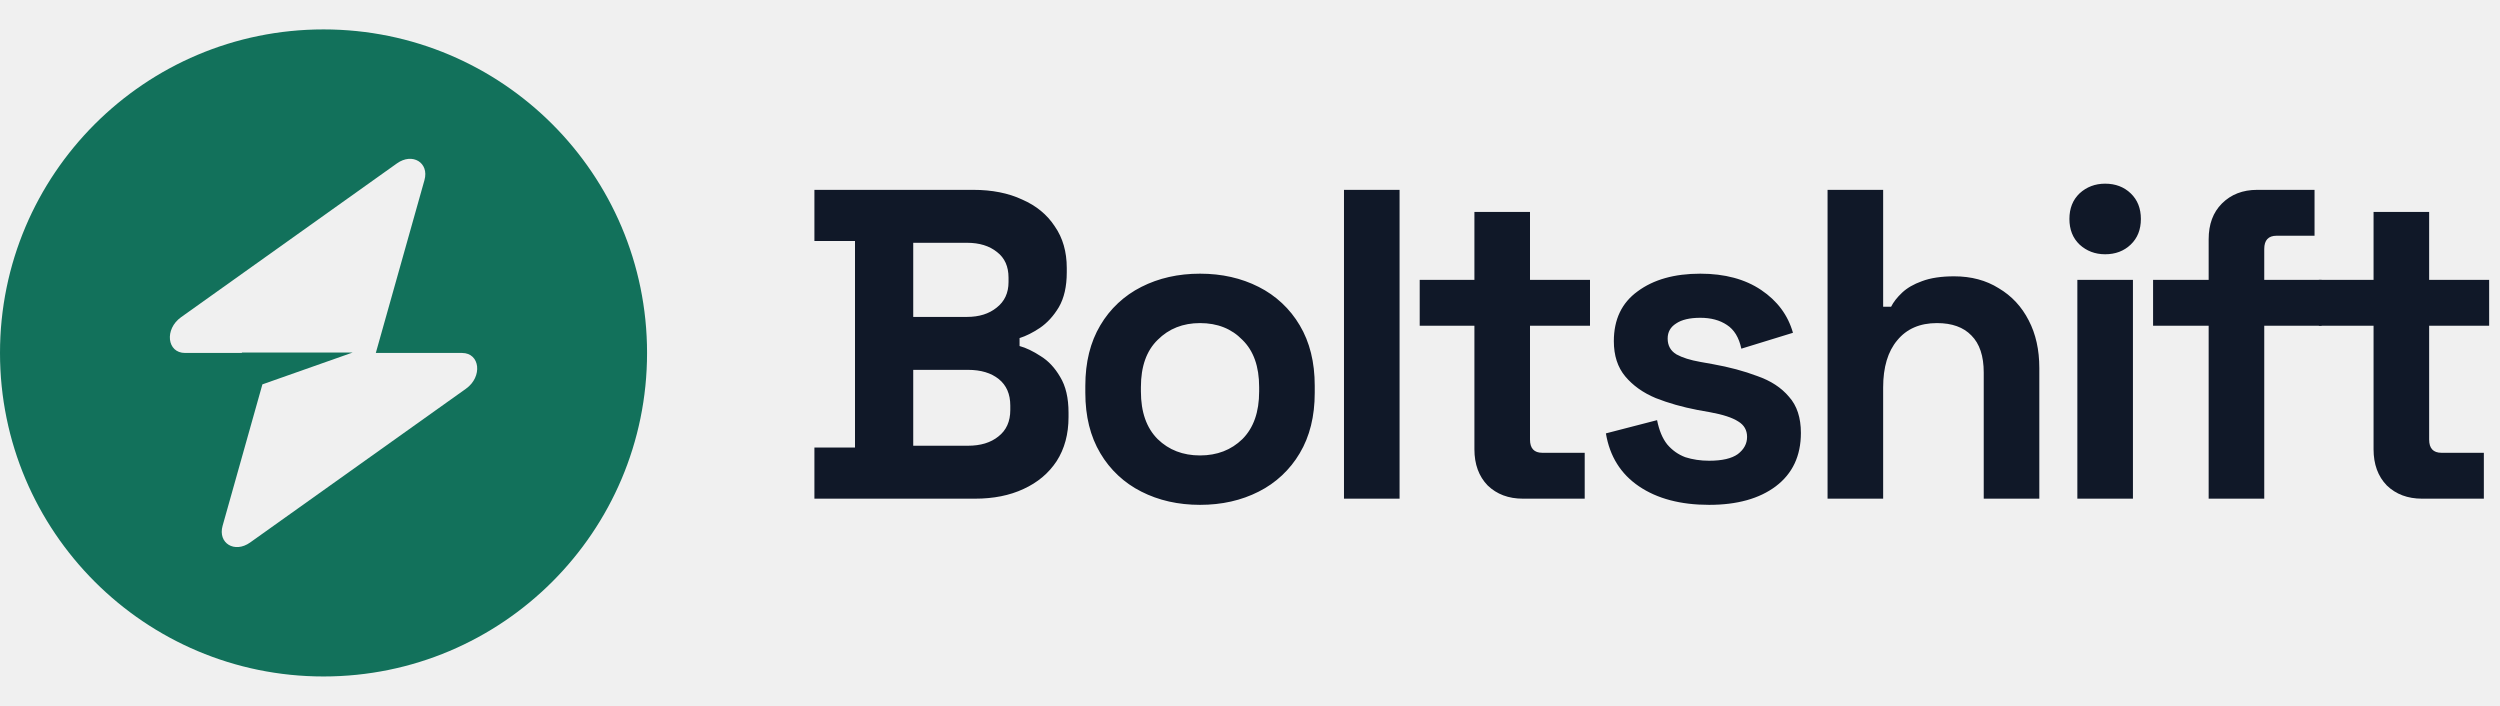
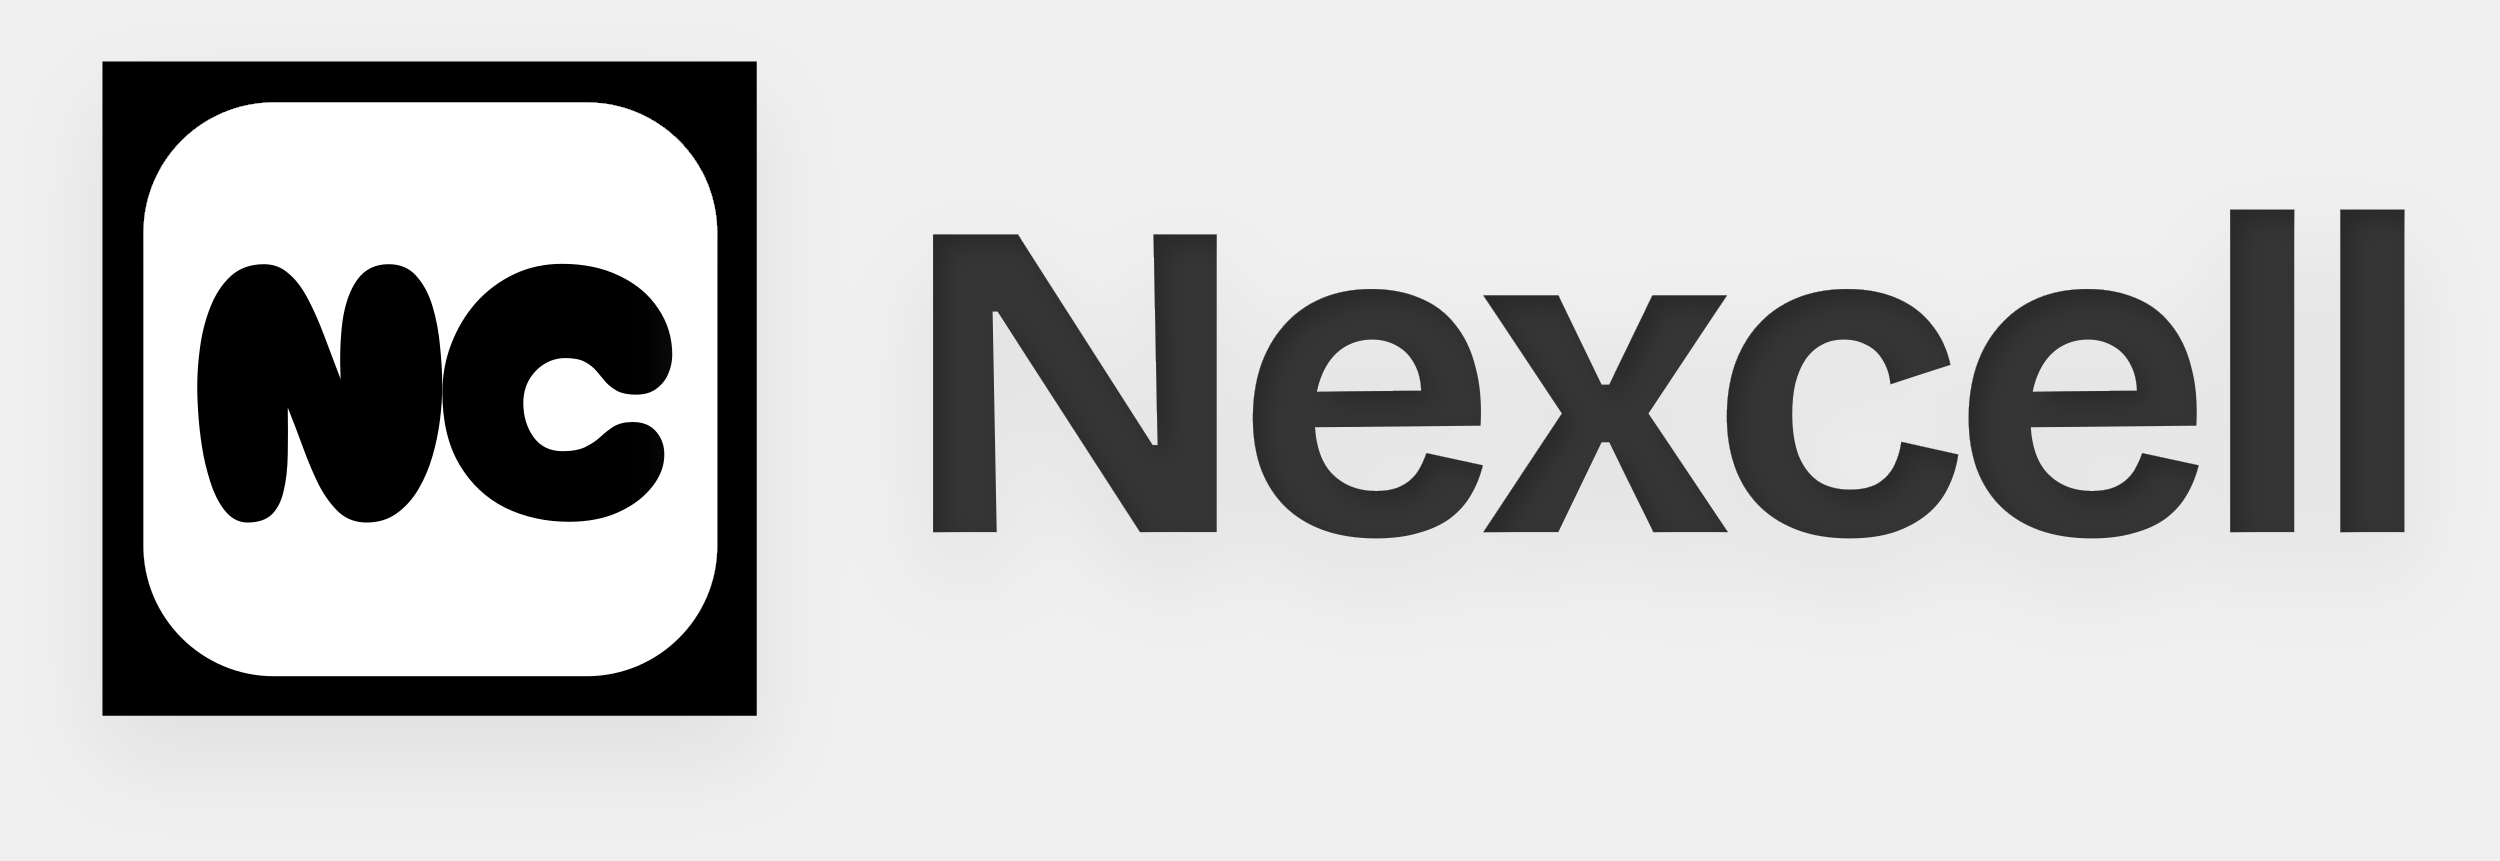
- <svg xmlns="http://www.w3.org/2000/svg" width="170" height="48" viewBox="0 0 170 48" fill="none">
-   <path fill-rule="evenodd" clip-rule="evenodd" d="M22 46c12.15 0 22-9.85 22-22S34.15 2 22 2 0 11.85 0 24s9.85 22 22 22zm6.863-33.752c.334-1.186-.817-1.888-1.869-1.139L12.312 21.57c-1.14.812-.96 2.431.27 2.431h3.866v-.03h7.535l-6.14 2.166-2.706 9.616c-.334 1.186.817 1.888 1.869 1.139l14.682-10.46c1.14-.812.96-2.431-.27-2.431h-5.863l3.308-11.752z" fill="#12715B" />
-   <path d="M55.38 33.91v-3.48h2.76V16.39h-2.76v-3.48h10.8c1.28 0 2.39.22 3.33.66.96.42 1.7 1.03 2.22 1.83.54.78.81 1.72.81 2.82v.3c0 .96-.18 1.75-.54 2.37-.36.6-.79 1.07-1.29 1.41-.48.32-.94.55-1.38.69v.54c.44.12.92.35 1.44.69.52.32.96.79 1.32 1.41.38.62.57 1.43.57 2.43v.3c0 1.16-.27 2.16-.81 3-.54.82-1.29 1.45-2.25 1.89-.94.44-2.04.66-3.3.66H55.38zm6.72-3.6h3.72c.86 0 1.55-.21 2.07-.63.54-.42.81-1.02.81-1.8v-.3c0-.78-.26-1.38-.78-1.8-.52-.42-1.22-.63-2.1-.63H62.1v5.16zm0-8.76h3.66c.82 0 1.49-.21 2.01-.63.54-.42.81-1 .81-1.74v-.3c0-.76-.26-1.34-.78-1.74-.52-.42-1.2-.63-2.04-.63H62.1v5.04zm19.502 12.78c-1.48 0-2.81-.3-3.99-.9a6.75 6.75 0 01-2.79-2.61c-.68-1.14-1.02-2.51-1.02-4.11v-.48c0-1.6.34-2.97 1.02-4.11a6.75 6.75 0 012.79-2.61c1.18-.6 2.51-.9 3.99-.9 1.48 0 2.81.3 3.99.9a6.75 6.75 0 012.79 2.61c.68 1.14 1.02 2.51 1.02 4.11v.48c0 1.6-.34 2.97-1.02 4.11a6.75 6.75 0 01-2.79 2.61c-1.18.6-2.51.9-3.99.9zm0-3.36c1.16 0 2.12-.37 2.88-1.11.76-.76 1.14-1.84 1.14-3.24v-.3c0-1.4-.38-2.47-1.14-3.21-.74-.76-1.7-1.14-2.88-1.14-1.16 0-2.12.38-2.88 1.14-.76.74-1.14 1.81-1.14 3.21v.3c0 1.4.38 2.48 1.14 3.24.76.74 1.72 1.11 2.88 1.11zm9.789 2.94v-21h3.78v21h-3.78zm12.169 0c-.98 0-1.78-.3-2.4-.9-.6-.62-.9-1.44-.9-2.46v-8.4h-3.72v-3.12h3.72v-4.62h3.78v4.62h4.08v3.12h-4.08v7.74c0 .6.28.9.84.9h2.88v3.12h-4.2zm12.661.42c-1.94 0-3.53-.42-4.77-1.26-1.24-.84-1.99-2.04-2.25-3.6l3.48-.9c.14.7.37 1.25.69 1.65.34.4.75.69 1.23.87.5.16 1.04.24 1.62.24.88 0 1.53-.15 1.95-.45.42-.32.63-.71.63-1.17 0-.46-.2-.81-.6-1.05-.4-.26-1.04-.47-1.92-.63l-.84-.15c-1.04-.2-1.99-.47-2.85-.81-.86-.36-1.55-.85-2.07-1.47-.52-.62-.78-1.42-.78-2.4 0-1.48.54-2.61 1.62-3.39 1.08-.8 2.5-1.2 4.26-1.2 1.66 0 3.04.37 4.14 1.11 1.1.74 1.82 1.71 2.16 2.91l-3.51 1.08c-.16-.76-.49-1.3-.99-1.62-.48-.32-1.08-.48-1.8-.48s-1.27.13-1.65.39c-.38.24-.57.58-.57 1.02 0 .48.2.84.6 1.08.4.22.94.39 1.62.51l.84.15c1.12.2 2.13.47 3.03.81.92.32 1.64.79 2.16 1.41.54.6.81 1.42.81 2.46 0 1.56-.57 2.77-1.71 3.63-1.12.84-2.63 1.26-4.53 1.26zm8.053-.42v-21h3.78v7.95h.54c.16-.32.41-.64.75-.96.34-.32.79-.58 1.35-.78.58-.22 1.31-.33 2.19-.33 1.16 0 2.17.27 3.03.81.88.52 1.56 1.25 2.04 2.19.48.92.72 2 .72 3.24v8.88h-3.78v-8.58c0-1.12-.28-1.96-.84-2.52-.54-.56-1.32-.84-2.34-.84-1.16 0-2.06.39-2.7 1.17-.64.76-.96 1.83-.96 3.21v7.56h-3.78zm16.986 0V19.03h3.78v14.88h-3.78zm1.89-16.62c-.68 0-1.26-.22-1.74-.66-.46-.44-.69-1.02-.69-1.74s.23-1.3.69-1.74c.48-.44 1.06-.66 1.74-.66.7 0 1.28.22 1.74.66.46.44.69 1.02.69 1.74s-.23 1.3-.69 1.74c-.46.44-1.04.66-1.74.66zm7.039 16.62V22.15h-3.78v-3.12h3.78v-2.76c0-1.02.3-1.83.9-2.43.62-.62 1.42-.93 2.4-.93h3.9v3.12h-2.58c-.56 0-.84.3-.84.9v2.1h3.9v3.12h-3.9v11.76h-3.78z" fill="#101828" />
-   <path d="M164.702 33.91c-.98 0-1.78-.3-2.4-.9-.6-.62-.9-1.44-.9-2.46v-8.4h-3.72v-3.12h3.72v-4.62h3.78v4.62h4.08v3.12h-4.08v7.74c0 .6.28.9.84.9h2.88v3.12h-4.2z" fill="#101828" />
+ <svg xmlns="http://www.w3.org/2000/svg" width="122" height="42" viewBox="0 0 122 42" fill="none">
+   <g filter="url(#filter0_d_3451_87)">
+     <rect width="31.929" height="31.929" transform="translate(5 3)" fill="black" />
+     <g filter="url(#filter1_ii_3451_87)">
+       <rect x="7" y="5" width="28" height="28" rx="6.369" fill="white" />
+       <path d="M12.078 25.499C11.705 25.499 11.374 25.349 11.086 25.048C10.809 24.748 10.575 24.351 10.382 23.858C10.202 23.365 10.052 22.824 9.932 22.235C9.823 21.646 9.745 21.057 9.697 20.468C9.649 19.866 9.625 19.325 9.625 18.844C9.625 18.231 9.673 17.582 9.769 16.897C9.865 16.211 10.034 15.568 10.274 14.967C10.515 14.354 10.845 13.855 11.266 13.47C11.687 13.085 12.228 12.893 12.889 12.893C13.346 12.893 13.743 13.043 14.079 13.344C14.428 13.632 14.741 14.041 15.017 14.57C15.294 15.087 15.558 15.682 15.811 16.356C16.063 17.029 16.334 17.744 16.622 18.502C16.574 17.468 16.604 16.53 16.712 15.688C16.833 14.835 17.073 14.155 17.434 13.65C17.795 13.146 18.306 12.893 18.967 12.893C19.532 12.893 19.983 13.085 20.319 13.47C20.668 13.855 20.933 14.354 21.113 14.967C21.293 15.568 21.413 16.211 21.474 16.897C21.546 17.582 21.582 18.231 21.582 18.844C21.582 19.337 21.546 19.878 21.474 20.468C21.401 21.057 21.281 21.646 21.113 22.235C20.945 22.824 20.716 23.365 20.428 23.858C20.139 24.351 19.784 24.748 19.364 25.048C18.955 25.349 18.462 25.499 17.885 25.499C17.368 25.499 16.923 25.337 16.55 25.012C16.189 24.675 15.865 24.237 15.576 23.696C15.3 23.143 15.041 22.535 14.801 21.874C14.56 21.213 14.308 20.552 14.043 19.89C14.055 20.72 14.055 21.483 14.043 22.181C14.031 22.866 13.965 23.455 13.845 23.948C13.737 24.441 13.544 24.826 13.268 25.102C12.991 25.367 12.595 25.499 12.078 25.499Z" fill="black" />
+       <path d="M27.774 25.463C26.632 25.463 25.592 25.235 24.654 24.778C23.716 24.309 22.971 23.605 22.418 22.668C21.865 21.73 21.588 20.558 21.588 19.151C21.588 18.321 21.733 17.534 22.021 16.788C22.31 16.031 22.712 15.358 23.229 14.769C23.758 14.18 24.378 13.717 25.087 13.38C25.796 13.043 26.578 12.875 27.431 12.875C28.502 12.875 29.439 13.073 30.245 13.47C31.05 13.855 31.675 14.384 32.12 15.057C32.577 15.73 32.806 16.482 32.806 17.311C32.806 17.636 32.739 17.949 32.607 18.249C32.487 18.538 32.295 18.778 32.03 18.971C31.778 19.163 31.447 19.259 31.038 19.259C30.654 19.259 30.347 19.199 30.119 19.079C29.902 18.959 29.716 18.814 29.559 18.646C29.415 18.466 29.265 18.285 29.109 18.105C28.952 17.925 28.76 17.774 28.532 17.654C28.303 17.534 27.991 17.474 27.594 17.474C27.221 17.474 26.878 17.57 26.566 17.762C26.253 17.955 26.001 18.219 25.808 18.556C25.628 18.881 25.538 19.253 25.538 19.674C25.538 20.299 25.7 20.846 26.025 21.315C26.361 21.784 26.836 22.018 27.45 22.018C27.93 22.018 28.309 21.946 28.586 21.802C28.874 21.658 29.115 21.495 29.307 21.315C29.511 21.123 29.728 20.954 29.956 20.81C30.197 20.666 30.503 20.594 30.876 20.594C31.405 20.594 31.802 20.768 32.066 21.117C32.343 21.465 32.457 21.892 32.409 22.397C32.361 22.914 32.132 23.407 31.724 23.876C31.327 24.345 30.786 24.73 30.101 25.03C29.427 25.319 28.652 25.463 27.774 25.463Z" fill="black" />
+     </g>
+     <g filter="url(#filter2_i_3451_87)">
+       <path d="M45.536 25.965V11.445H49.672L56.25 21.719H56.492L56.294 11.445H59.374V25.965H55.634L48.682 15.207H48.44L48.638 25.965H45.536ZM67.148 26.273C66.195 26.273 65.344 26.141 64.596 25.877C63.863 25.613 63.24 25.232 62.726 24.733C62.213 24.234 61.817 23.618 61.538 22.885C61.274 22.151 61.142 21.323 61.142 20.399C61.142 19.489 61.267 18.654 61.516 17.891C61.78 17.113 62.162 16.446 62.66 15.889C63.159 15.317 63.768 14.877 64.486 14.569C65.205 14.261 66.019 14.107 66.928 14.107C67.808 14.107 68.593 14.254 69.282 14.547C69.972 14.825 70.544 15.251 70.998 15.823C71.468 16.395 71.805 17.099 72.01 17.935C72.23 18.756 72.311 19.702 72.252 20.773L63.188 20.861V19.123L70.426 19.057L69.304 19.937C69.407 19.16 69.356 18.521 69.15 18.023C68.945 17.524 68.644 17.157 68.248 16.923C67.867 16.688 67.442 16.571 66.972 16.571C66.415 16.571 65.924 16.718 65.498 17.011C65.073 17.304 64.743 17.737 64.508 18.309C64.274 18.866 64.156 19.541 64.156 20.333C64.156 21.579 64.428 22.496 64.97 23.083C65.528 23.669 66.254 23.963 67.148 23.963C67.559 23.963 67.904 23.912 68.182 23.809C68.476 23.692 68.71 23.545 68.886 23.369C69.077 23.193 69.224 22.995 69.326 22.775C69.444 22.555 69.539 22.335 69.612 22.115L72.362 22.709C72.23 23.252 72.032 23.743 71.768 24.183C71.519 24.608 71.182 24.982 70.756 25.305C70.331 25.613 69.818 25.848 69.216 26.009C68.63 26.185 67.94 26.273 67.148 26.273ZM72.394 25.965L76.222 20.179L72.394 14.415H76.046L78.158 18.771H78.532L80.644 14.415H84.274L80.446 20.179L84.318 25.965H80.688L78.532 21.587H78.158L76.046 25.965H72.394ZM90.255 26.273C89.258 26.273 88.385 26.126 87.638 25.833C86.889 25.54 86.266 25.129 85.767 24.601C85.269 24.073 84.895 23.45 84.645 22.731C84.396 21.997 84.272 21.198 84.272 20.333C84.272 19.424 84.396 18.595 84.645 17.847C84.909 17.084 85.291 16.424 85.79 15.867C86.288 15.309 86.904 14.877 87.638 14.569C88.371 14.261 89.207 14.107 90.145 14.107C91.084 14.107 91.898 14.261 92.588 14.569C93.291 14.877 93.856 15.309 94.281 15.867C94.722 16.41 95.022 17.055 95.183 17.803L92.257 18.749C92.213 18.294 92.089 17.905 91.883 17.583C91.693 17.245 91.429 16.996 91.091 16.835C90.769 16.659 90.402 16.571 89.992 16.571C89.566 16.571 89.2 16.659 88.891 16.835C88.584 16.996 88.32 17.238 88.1 17.561C87.894 17.869 87.733 18.25 87.615 18.705C87.513 19.145 87.462 19.643 87.462 20.201C87.462 20.993 87.564 21.668 87.769 22.225C87.99 22.767 88.305 23.186 88.716 23.479C89.141 23.758 89.662 23.897 90.278 23.897C90.864 23.897 91.334 23.787 91.686 23.567C92.037 23.332 92.294 23.039 92.456 22.687C92.632 22.32 92.742 21.946 92.785 21.565L95.558 22.181C95.484 22.753 95.323 23.288 95.073 23.787C94.839 24.285 94.501 24.718 94.061 25.085C93.621 25.451 93.086 25.745 92.456 25.965C91.84 26.17 91.106 26.273 90.255 26.273ZM102.078 26.273C101.125 26.273 100.274 26.141 99.526 25.877C98.793 25.613 98.17 25.232 97.656 24.733C97.143 24.234 96.747 23.618 96.468 22.885C96.204 22.151 96.072 21.323 96.072 20.399C96.072 19.489 96.197 18.654 96.446 17.891C96.71 17.113 97.092 16.446 97.59 15.889C98.089 15.317 98.698 14.877 99.416 14.569C100.135 14.261 100.949 14.107 101.858 14.107C102.738 14.107 103.523 14.254 104.212 14.547C104.902 14.825 105.474 15.251 105.928 15.823C106.398 16.395 106.735 17.099 106.94 17.935C107.16 18.756 107.241 19.702 107.182 20.773L98.118 20.861V19.123L105.356 19.057L104.234 19.937C104.337 19.16 104.286 18.521 104.08 18.023C103.875 17.524 103.574 17.157 103.178 16.923C102.797 16.688 102.372 16.571 101.902 16.571C101.345 16.571 100.854 16.718 100.428 17.011C100.003 17.304 99.673 17.737 99.438 18.309C99.204 18.866 99.086 19.541 99.086 20.333C99.086 21.579 99.358 22.496 99.9 23.083C100.458 23.669 101.184 23.963 102.078 23.963C102.489 23.963 102.834 23.912 103.112 23.809C103.406 23.692 103.64 23.545 103.816 23.369C104.007 23.193 104.154 22.995 104.256 22.775C104.374 22.555 104.469 22.335 104.542 22.115L107.292 22.709C107.16 23.252 106.962 23.743 106.698 24.183C106.449 24.608 106.112 24.982 105.686 25.305C105.261 25.613 104.748 25.848 104.146 26.009C103.56 26.185 102.87 26.273 102.078 26.273ZM108.834 25.965V10.235H111.958V25.965H108.834ZM114.211 25.965V10.235H117.335V25.965H114.211Z" fill="#353535" />
+     </g>
+   </g>
+   <defs>
+     <filter id="filter0_d_3451_87" x="0.5" y="0.5" width="122.93" height="40.93" filterUnits="userSpaceOnUse" color-interpolation-filters="sRGB">
+       <feFlood flood-opacity="0" result="BackgroundImageFix" />
+       <feColorMatrix in="SourceAlpha" type="matrix" values="0 0 0 0 0 0 0 0 0 0 0 0 0 0 0 0 0 0 127 0" result="hardAlpha" />
+       <feOffset dy="2" />
+       <feGaussianBlur stdDeviation="2.25" />
+       <feComposite in2="hardAlpha" operator="out" />
+       <feColorMatrix type="matrix" values="0 0 0 0 0 0 0 0 0 0 0 0 0 0 0 0 0 0 0.07 0" />
+       <feBlend mode="normal" in2="BackgroundImageFix" result="effect1_dropShadow_3451_87" />
+       <feBlend mode="normal" in="SourceGraphic" in2="effect1_dropShadow_3451_87" result="shape" />
+     </filter>
+     <filter id="filter1_ii_3451_87" x="6.125" y="5" width="28.875" height="30.625" filterUnits="userSpaceOnUse" color-interpolation-filters="sRGB">
+       <feFlood flood-opacity="0" result="BackgroundImageFix" />
+       <feBlend mode="normal" in="SourceGraphic" in2="BackgroundImageFix" result="shape" />
+       <feColorMatrix in="SourceAlpha" type="matrix" values="0 0 0 0 0 0 0 0 0 0 0 0 0 0 0 0 0 0 127 0" result="hardAlpha" />
+       <feOffset dy="1.75" />
+       <feGaussianBlur stdDeviation="0.569" />
+       <feComposite in2="hardAlpha" operator="arithmetic" k2="-1" k3="1" />
+       <feColorMatrix type="matrix" values="0 0 0 0 1 0 0 0 0 1 0 0 0 0 1 0 0 0 0.25 0" />
+       <feBlend mode="normal" in2="shape" result="effect1_innerShadow_3451_87" />
+       <feColorMatrix in="SourceAlpha" type="matrix" values="0 0 0 0 0 0 0 0 0 0 0 0 0 0 0 0 0 0 127 0" result="hardAlpha" />
+       <feOffset dx="-0.875" dy="2.625" />
+       <feGaussianBlur stdDeviation="1.531" />
+       <feComposite in2="hardAlpha" operator="arithmetic" k2="-1" k3="1" />
+       <feColorMatrix type="matrix" values="0 0 0 0 1 0 0 0 0 1 0 0 0 0 1 0 0 0 0.22 0" />
+       <feBlend mode="normal" in2="effect1_innerShadow_3451_87" result="effect2_innerShadow_3451_87" />
+     </filter>
+     <filter id="filter2_i_3451_87" x="45.535" y="10.234" width="72.301" height="16.539" filterUnits="userSpaceOnUse" color-interpolation-filters="sRGB">
+       <feFlood flood-opacity="0" result="BackgroundImageFix" />
+       <feBlend mode="normal" in="SourceGraphic" in2="BackgroundImageFix" result="shape" />
+       <feColorMatrix in="SourceAlpha" type="matrix" values="0 0 0 0 0 0 0 0 0 0 0 0 0 0 0 0 0 0 127 0" result="hardAlpha" />
+       <feOffset dx="0.5" dy="0.5" />
+       <feGaussianBlur stdDeviation="0.6" />
+       <feComposite in2="hardAlpha" operator="arithmetic" k2="-1" k3="1" />
+       <feColorMatrix type="matrix" values="0 0 0 0 0 0 0 0 0 0 0 0 0 0 0 0 0 0 0.25 0" />
+       <feBlend mode="normal" in2="shape" result="effect1_innerShadow_3451_87" />
+     </filter>
+   </defs>
</svg>
